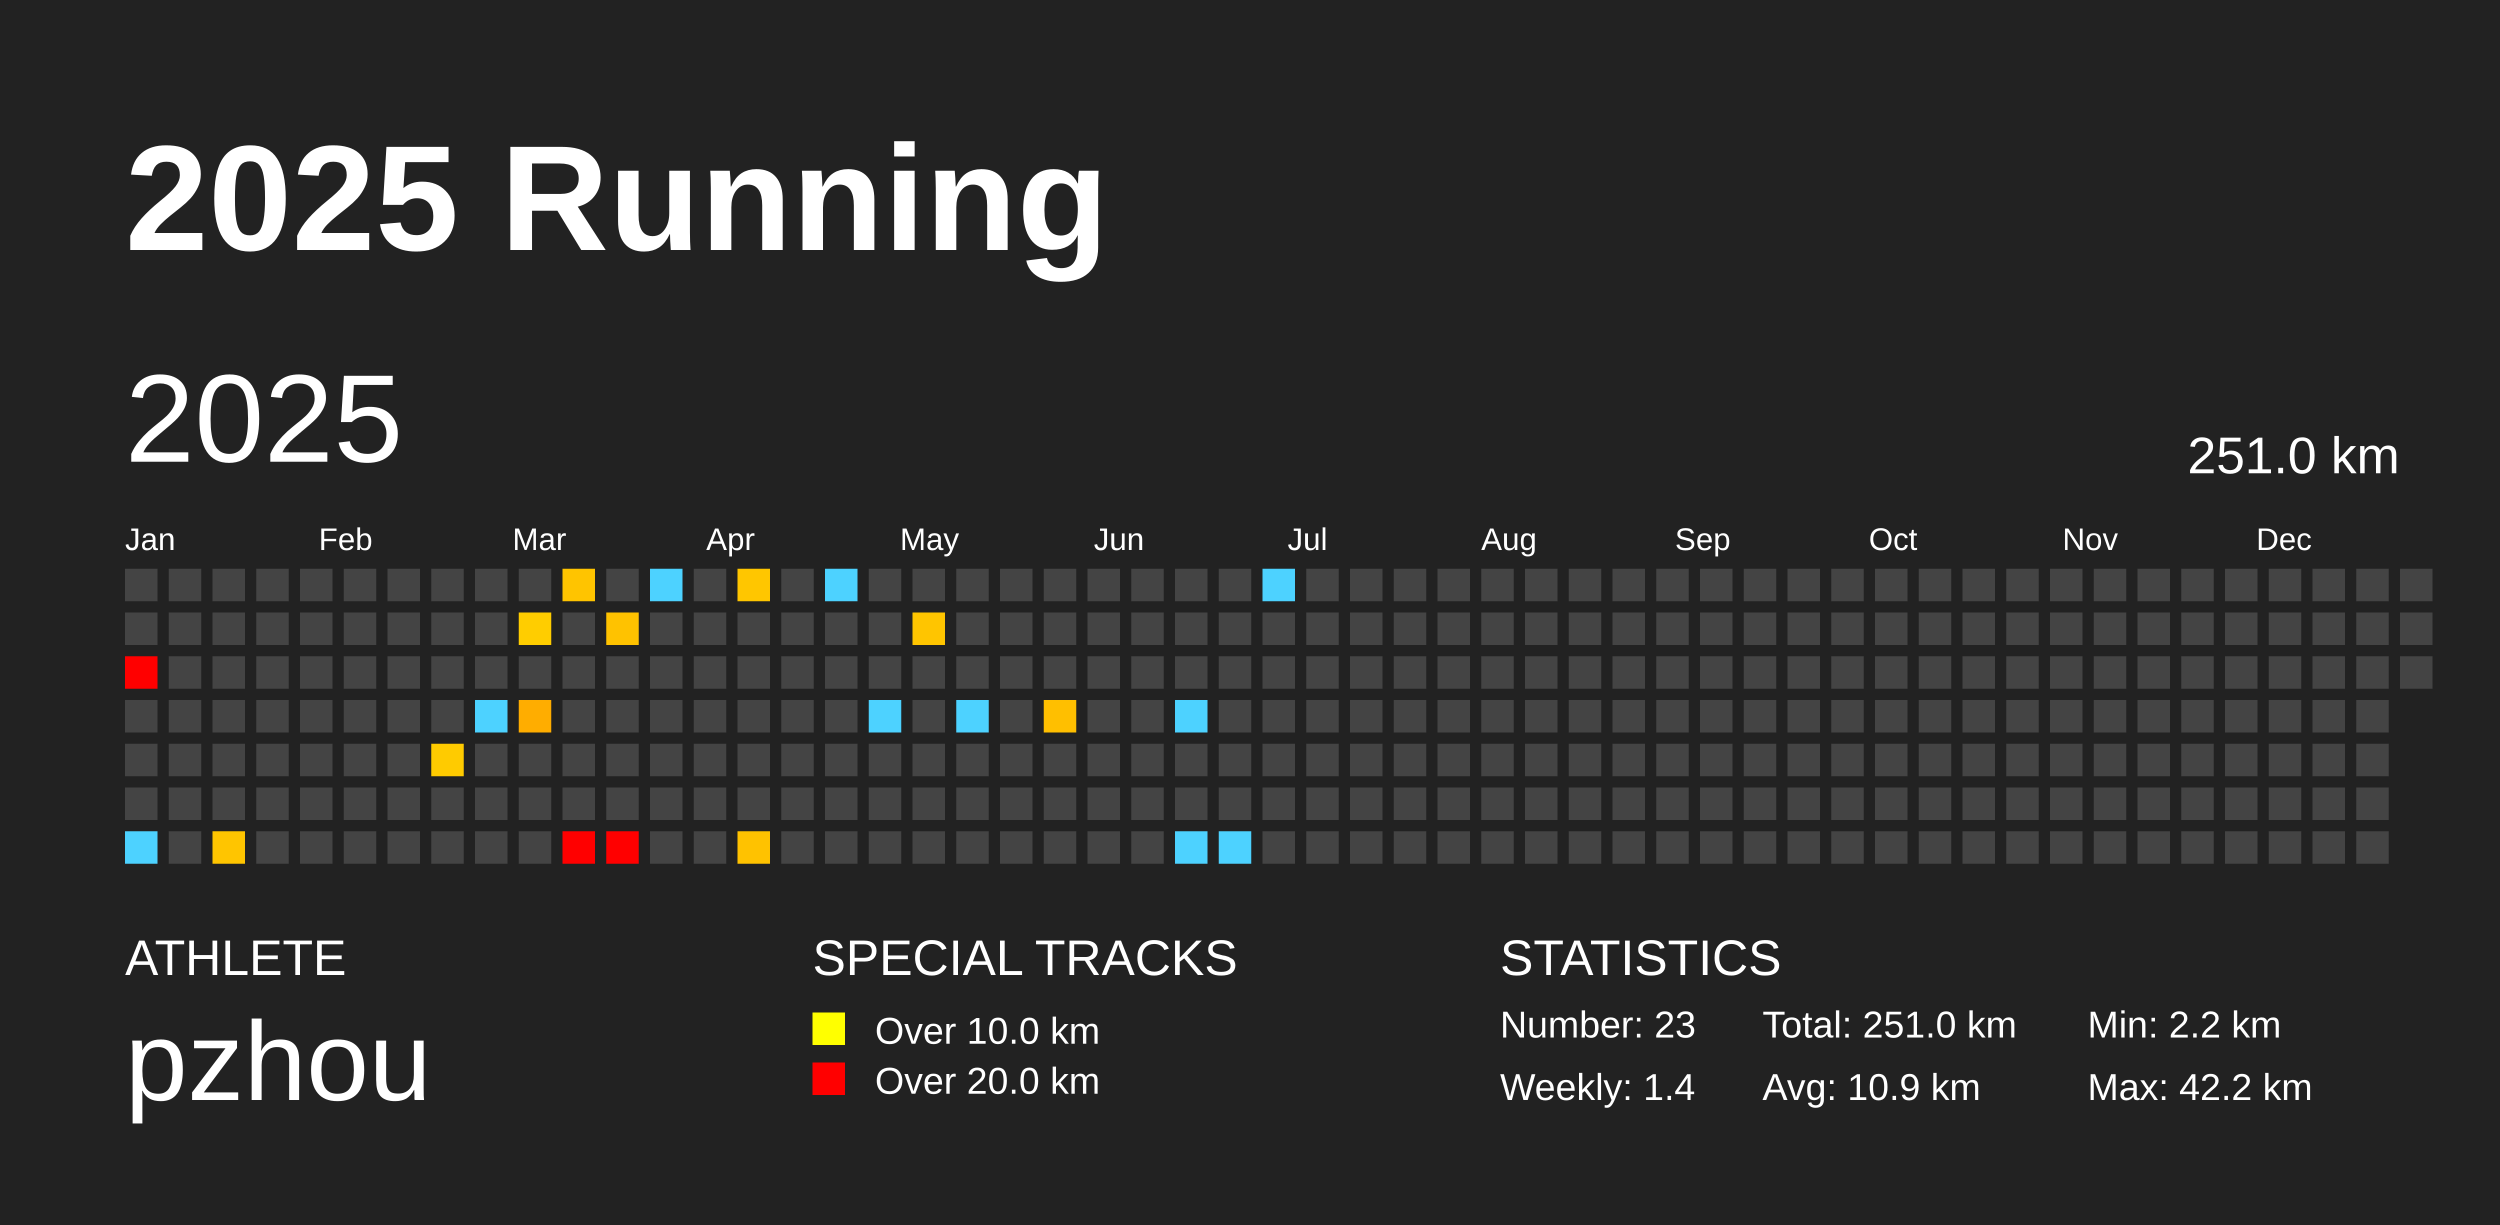
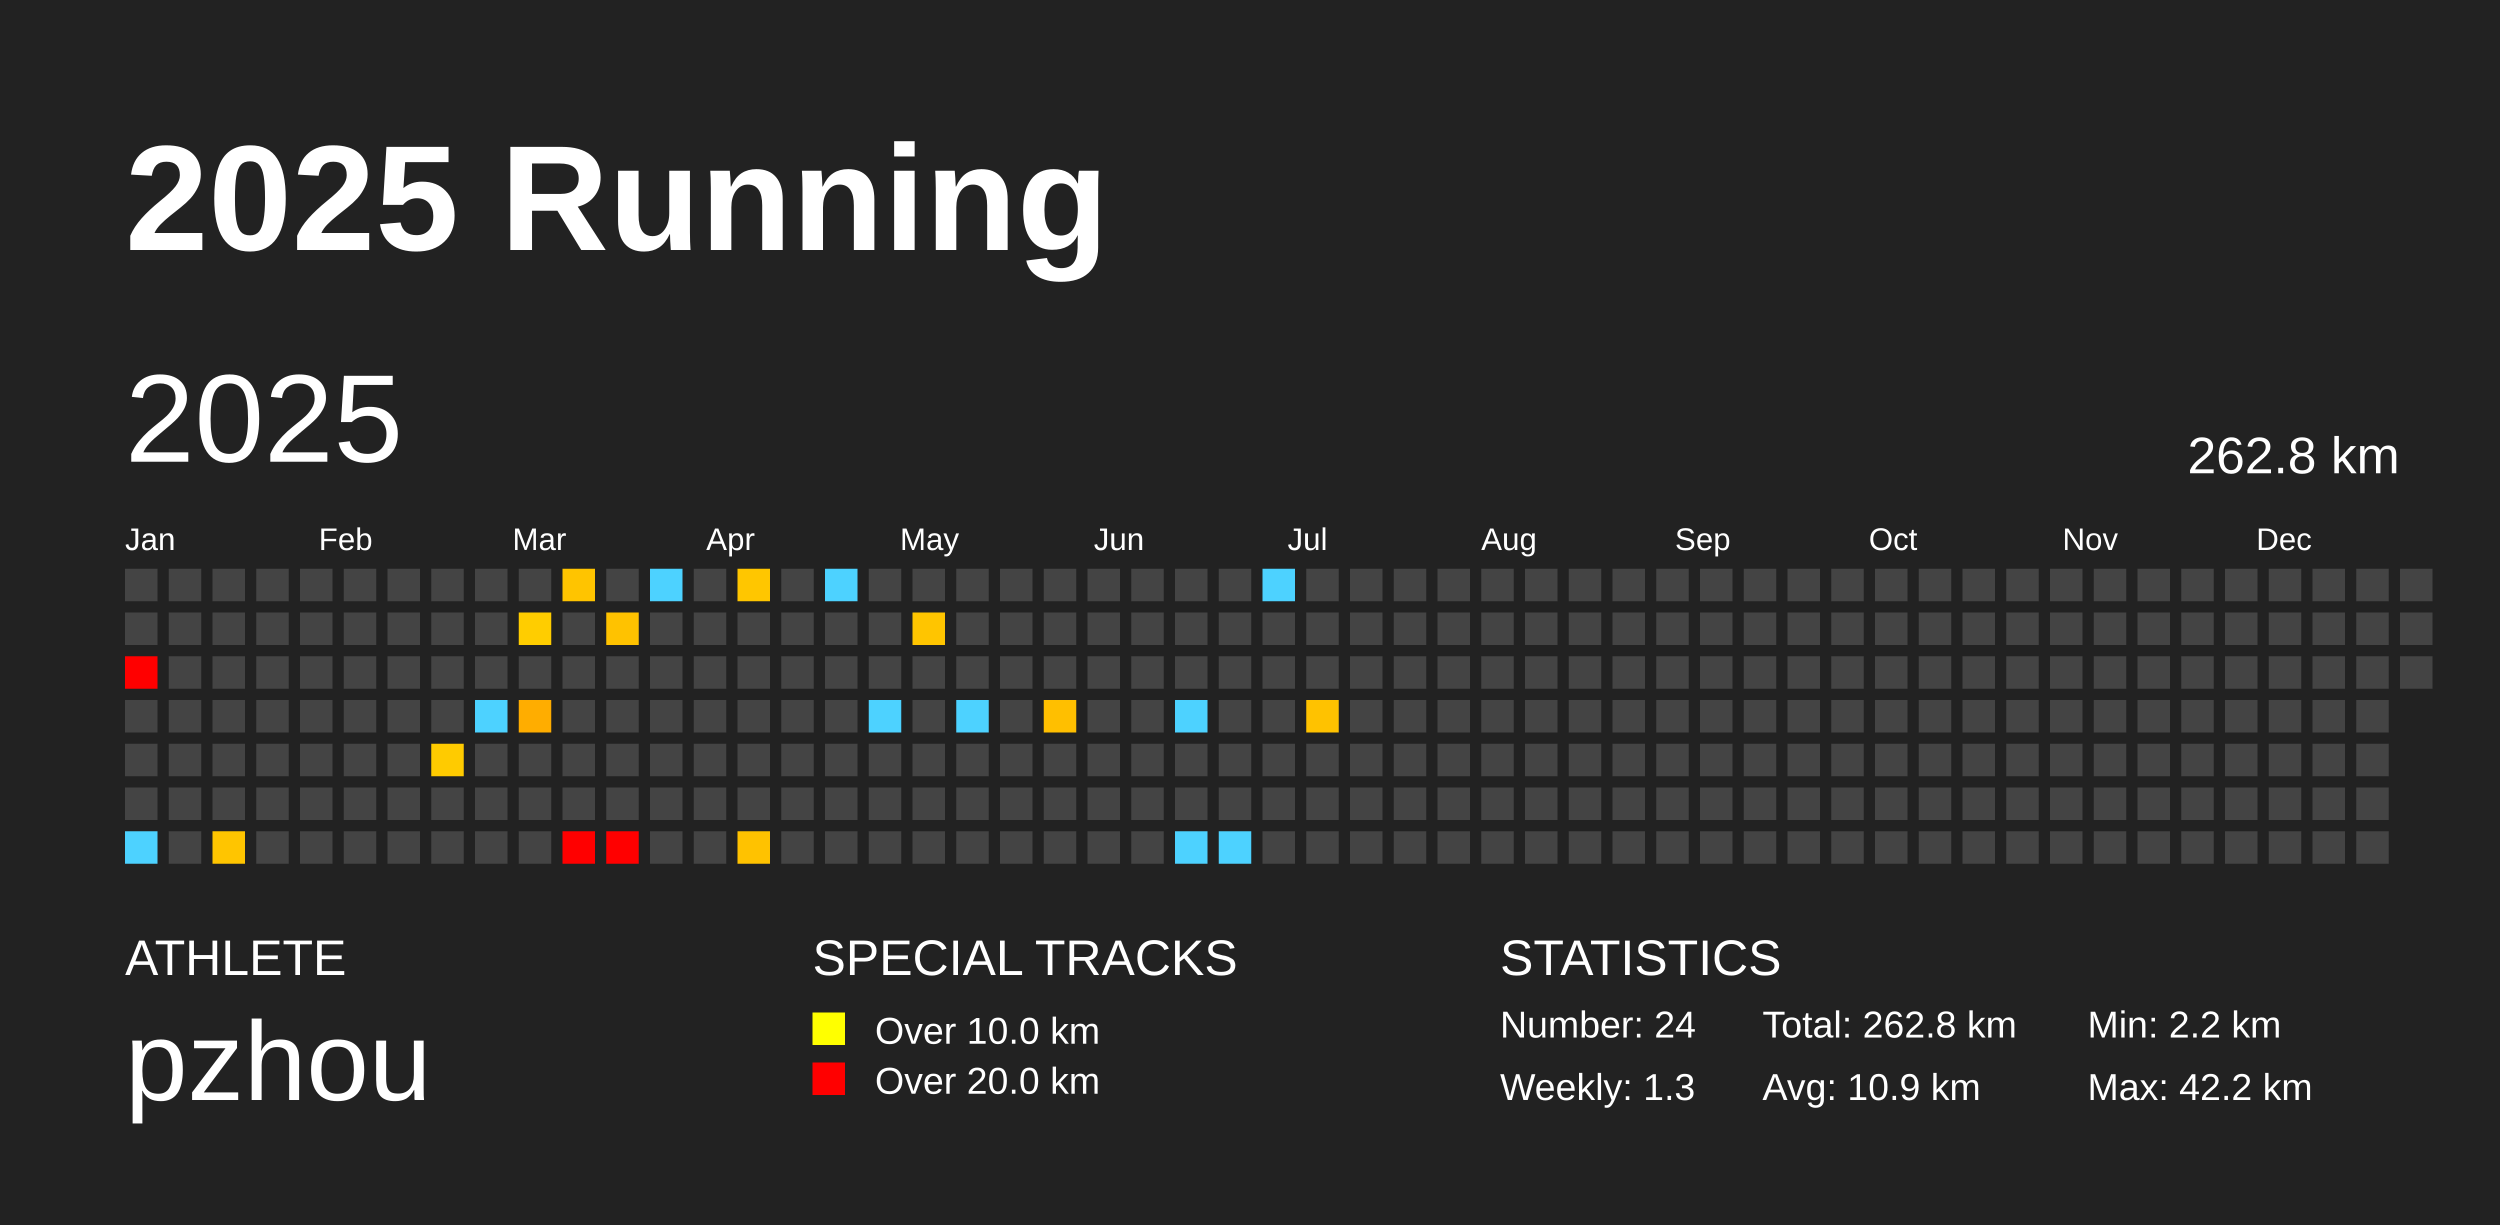
<svg xmlns="http://www.w3.org/2000/svg" baseProfile="full" height="98mm" version="1.1" viewBox="0,0,200,98" width="200mm">
  <defs />
  <rect fill="#222222" height="98" width="200" x="0" y="0" />
  <text fill="#FFFFFF" style="font-size:12px; font-family:Arial; font-weight:bold;" x="10" y="20">2025 Running</text>
  <text fill="#FFFFFF" style="font-size:4px; font-family:Arial" x="10" y="78">ATHLETE</text>
  <text fill="#FFFFFF" style="font-size:9px; font-family:Arial" x="10" y="88">pzhou</text>
  <text fill="#FFFFFF" style="font-size:4px; font-family:Arial" x="65" y="78">SPECIAL TRACKS</text>
  <rect fill="yellow" height="2.6" width="2.6" x="65" y="81" />
  <text fill="#FFFFFF" style="font-size:3px; font-family:Arial" x="70" y="83.5">Over 10.0 km</text>
  <rect fill="red" height="2.6" width="2.6" x="65" y="85" />
  <text fill="#FFFFFF" style="font-size:3px; font-family:Arial" x="70" y="87.5">Over 20.0 km</text>
  <text fill="#FFFFFF" style="font-size:4px; font-family:Arial" x="120" y="78">STATISTICS</text>
-   <text fill="#FFFFFF" style="font-size:3px; font-family:Arial" x="120" y="83">Number: 23</text>
-   <text fill="#FFFFFF" style="font-size:3px; font-family:Arial" x="120" y="88">Weekly: 1.4</text>
-   <text fill="#FFFFFF" style="font-size:3px; font-family:Arial" x="141" y="83">Total: 251.0 km</text>
+   <text fill="#FFFFFF" style="font-size:3px; font-family:Arial" x="120" y="83">Number: 24</text>
+   <text fill="#FFFFFF" style="font-size:3px; font-family:Arial" x="120" y="88">Weekly: 1.3</text>
+   <text fill="#FFFFFF" style="font-size:3px; font-family:Arial" x="141" y="83">Total: 262.8 km</text>
  <text fill="#FFFFFF" style="font-size:3px; font-family:Arial" x="141" y="88">Avg: 10.9 km</text>
  <text fill="#FFFFFF" style="font-size:3px; font-family:Arial" x="167" y="83">Min: 2.2 km</text>
  <text fill="#FFFFFF" style="font-size:3px; font-family:Arial" x="167" y="88">Max: 42.2 km</text>
  <text dominant-baseline="hanging" fill="#FFFFFF" style="font-size:10.0px; font-family:Arial;" x="10" y="30">2025</text>
-   <text dominant-baseline="hanging" fill="#FFFFFF" style="font-size:4.125px; font-family:Arial;" x="175" y="35">251.0 km</text>
+   <text dominant-baseline="hanging" fill="#FFFFFF" style="font-size:4.125px; font-family:Arial;" x="175" y="35">262.8 km</text>
  <text fill="#FFFFFF" style="font-size:2.5px; font-family:Arial" x="10.0" y="44">Jan</text>
  <text fill="#FFFFFF" style="font-size:2.5px; font-family:Arial" x="25.5" y="44">Feb</text>
  <text fill="#FFFFFF" style="font-size:2.5px; font-family:Arial" x="41.0" y="44">Mar</text>
  <text fill="#FFFFFF" style="font-size:2.5px; font-family:Arial" x="56.5" y="44">Apr</text>
  <text fill="#FFFFFF" style="font-size:2.5px; font-family:Arial" x="72.0" y="44">May</text>
  <text fill="#FFFFFF" style="font-size:2.5px; font-family:Arial" x="87.5" y="44">Jun</text>
  <text fill="#FFFFFF" style="font-size:2.5px; font-family:Arial" x="103.0" y="44">Jul</text>
  <text fill="#FFFFFF" style="font-size:2.5px; font-family:Arial" x="118.5" y="44">Aug</text>
  <text fill="#FFFFFF" style="font-size:2.5px; font-family:Arial" x="134.0" y="44">Sep</text>
  <text fill="#FFFFFF" style="font-size:2.5px; font-family:Arial" x="149.5" y="44">Oct</text>
  <text fill="#FFFFFF" style="font-size:2.5px; font-family:Arial" x="165.0" y="44">Nov</text>
  <text fill="#FFFFFF" style="font-size:2.5px; font-family:Arial" x="180.5" y="44">Dec</text>
  <rect fill="#444444" height="2.6" width="2.6" x="10.0" y="45.5" />
  <rect fill="#444444" height="2.6" width="2.6" x="10.0" y="49.0" />
  <rect fill="red" height="2.6" width="2.6" x="10.0" y="52.5" />
  <rect fill="#444444" height="2.6" width="2.6" x="10.0" y="56.0" />
  <rect fill="#444444" height="2.6" width="2.6" x="10.0" y="59.5" />
  <rect fill="#444444" height="2.6" width="2.6" x="10.0" y="63.0" />
  <rect fill="#4dd2ff" height="2.6" width="2.6" x="10.0" y="66.5" />
  <rect fill="#444444" height="2.6" width="2.6" x="13.5" y="45.5" />
  <rect fill="#444444" height="2.6" width="2.6" x="13.5" y="49.0" />
  <rect fill="#444444" height="2.6" width="2.6" x="13.5" y="52.5" />
  <rect fill="#444444" height="2.6" width="2.6" x="13.5" y="56.0" />
  <rect fill="#444444" height="2.6" width="2.6" x="13.5" y="59.5" />
  <rect fill="#444444" height="2.6" width="2.6" x="13.5" y="63.0" />
  <rect fill="#444444" height="2.6" width="2.6" x="13.5" y="66.5" />
  <rect fill="#444444" height="2.6" width="2.6" x="17.0" y="45.5" />
  <rect fill="#444444" height="2.6" width="2.6" x="17.0" y="49.0" />
  <rect fill="#444444" height="2.6" width="2.6" x="17.0" y="52.5" />
  <rect fill="#444444" height="2.6" width="2.6" x="17.0" y="56.0" />
  <rect fill="#444444" height="2.6" width="2.6" x="17.0" y="59.5" />
  <rect fill="#444444" height="2.6" width="2.6" x="17.0" y="63.0" />
  <rect fill="#ffc500" height="2.6" width="2.6" x="17.0" y="66.5" />
  <rect fill="#444444" height="2.6" width="2.6" x="20.5" y="45.5" />
  <rect fill="#444444" height="2.6" width="2.6" x="20.5" y="49.0" />
  <rect fill="#444444" height="2.6" width="2.6" x="20.5" y="52.5" />
  <rect fill="#444444" height="2.6" width="2.6" x="20.5" y="56.0" />
  <rect fill="#444444" height="2.6" width="2.6" x="20.5" y="59.5" />
  <rect fill="#444444" height="2.6" width="2.6" x="20.5" y="63.0" />
  <rect fill="#444444" height="2.6" width="2.6" x="20.5" y="66.5" />
  <rect fill="#444444" height="2.6" width="2.6" x="24.0" y="45.5" />
  <rect fill="#444444" height="2.6" width="2.6" x="24.0" y="49.0" />
  <rect fill="#444444" height="2.6" width="2.6" x="24.0" y="52.5" />
  <rect fill="#444444" height="2.6" width="2.6" x="24.0" y="56.0" />
  <rect fill="#444444" height="2.6" width="2.6" x="24.0" y="59.5" />
  <rect fill="#444444" height="2.6" width="2.6" x="24.0" y="63.0" />
  <rect fill="#444444" height="2.6" width="2.6" x="24.0" y="66.5" />
  <rect fill="#444444" height="2.6" width="2.6" x="27.5" y="45.5" />
  <rect fill="#444444" height="2.6" width="2.6" x="27.5" y="49.0" />
  <rect fill="#444444" height="2.6" width="2.6" x="27.5" y="52.5" />
  <rect fill="#444444" height="2.6" width="2.6" x="27.5" y="56.0" />
  <rect fill="#444444" height="2.6" width="2.6" x="27.5" y="59.5" />
  <rect fill="#444444" height="2.6" width="2.6" x="27.5" y="63.0" />
  <rect fill="#444444" height="2.6" width="2.6" x="27.5" y="66.5" />
  <rect fill="#444444" height="2.6" width="2.6" x="31.0" y="45.5" />
  <rect fill="#444444" height="2.6" width="2.6" x="31.0" y="49.0" />
  <rect fill="#444444" height="2.6" width="2.6" x="31.0" y="52.5" />
  <rect fill="#444444" height="2.6" width="2.6" x="31.0" y="56.0" />
  <rect fill="#444444" height="2.6" width="2.6" x="31.0" y="59.5" />
  <rect fill="#444444" height="2.6" width="2.6" x="31.0" y="63.0" />
  <rect fill="#444444" height="2.6" width="2.6" x="31.0" y="66.5" />
  <rect fill="#444444" height="2.6" width="2.6" x="34.5" y="45.5" />
  <rect fill="#444444" height="2.6" width="2.6" x="34.5" y="49.0" />
  <rect fill="#444444" height="2.6" width="2.6" x="34.5" y="52.5" />
  <rect fill="#444444" height="2.6" width="2.6" x="34.5" y="56.0" />
  <rect fill="#ffcb00" height="2.6" width="2.6" x="34.5" y="59.5" />
  <rect fill="#444444" height="2.6" width="2.6" x="34.5" y="63.0" />
  <rect fill="#444444" height="2.6" width="2.6" x="34.5" y="66.5" />
  <rect fill="#444444" height="2.6" width="2.6" x="38.0" y="45.5" />
  <rect fill="#444444" height="2.6" width="2.6" x="38.0" y="49.0" />
  <rect fill="#444444" height="2.6" width="2.6" x="38.0" y="52.5" />
  <rect fill="#4dd2ff" height="2.6" width="2.6" x="38.0" y="56.0" />
  <rect fill="#444444" height="2.6" width="2.6" x="38.0" y="59.5" />
  <rect fill="#444444" height="2.6" width="2.6" x="38.0" y="63.0" />
  <rect fill="#444444" height="2.6" width="2.6" x="38.0" y="66.5" />
  <rect fill="#444444" height="2.6" width="2.6" x="41.5" y="45.5" />
  <rect fill="#ffcd00" height="2.6" width="2.6" x="41.5" y="49.0" />
  <rect fill="#444444" height="2.6" width="2.6" x="41.5" y="52.5" />
  <rect fill="#ffad00" height="2.6" width="2.6" x="41.5" y="56.0" />
  <rect fill="#444444" height="2.6" width="2.6" x="41.5" y="59.5" />
  <rect fill="#444444" height="2.6" width="2.6" x="41.5" y="63.0" />
  <rect fill="#444444" height="2.6" width="2.6" x="41.5" y="66.5" />
  <rect fill="#ffc400" height="2.6" width="2.6" x="45.0" y="45.5" />
  <rect fill="#444444" height="2.6" width="2.6" x="45.0" y="49.0" />
  <rect fill="#444444" height="2.6" width="2.6" x="45.0" y="52.5" />
  <rect fill="#444444" height="2.6" width="2.6" x="45.0" y="56.0" />
  <rect fill="#444444" height="2.6" width="2.6" x="45.0" y="59.5" />
  <rect fill="#444444" height="2.6" width="2.6" x="45.0" y="63.0" />
  <rect fill="red" height="2.6" width="2.6" x="45.0" y="66.5" />
  <rect fill="#444444" height="2.6" width="2.6" x="48.5" y="45.5" />
  <rect fill="#ffc200" height="2.6" width="2.6" x="48.5" y="49.0" />
  <rect fill="#444444" height="2.6" width="2.6" x="48.5" y="52.5" />
  <rect fill="#444444" height="2.6" width="2.6" x="48.5" y="56.0" />
  <rect fill="#444444" height="2.6" width="2.6" x="48.5" y="59.5" />
  <rect fill="#444444" height="2.6" width="2.6" x="48.5" y="63.0" />
  <rect fill="red" height="2.6" width="2.6" x="48.5" y="66.5" />
  <rect fill="#4dd2ff" height="2.6" width="2.6" x="52.0" y="45.5" />
  <rect fill="#444444" height="2.6" width="2.6" x="52.0" y="49.0" />
  <rect fill="#444444" height="2.6" width="2.6" x="52.0" y="52.5" />
  <rect fill="#444444" height="2.6" width="2.6" x="52.0" y="56.0" />
  <rect fill="#444444" height="2.6" width="2.6" x="52.0" y="59.5" />
  <rect fill="#444444" height="2.6" width="2.6" x="52.0" y="63.0" />
  <rect fill="#444444" height="2.6" width="2.6" x="52.0" y="66.5" />
  <rect fill="#444444" height="2.6" width="2.6" x="55.5" y="45.5" />
  <rect fill="#444444" height="2.6" width="2.6" x="55.5" y="49.0" />
  <rect fill="#444444" height="2.6" width="2.6" x="55.5" y="52.5" />
  <rect fill="#444444" height="2.6" width="2.6" x="55.5" y="56.0" />
  <rect fill="#444444" height="2.6" width="2.6" x="55.5" y="59.5" />
  <rect fill="#444444" height="2.6" width="2.6" x="55.5" y="63.0" />
  <rect fill="#444444" height="2.6" width="2.6" x="55.5" y="66.5" />
  <rect fill="#ffc600" height="2.6" width="2.6" x="59.0" y="45.5" />
  <rect fill="#444444" height="2.6" width="2.6" x="59.0" y="49.0" />
  <rect fill="#444444" height="2.6" width="2.6" x="59.0" y="52.5" />
  <rect fill="#444444" height="2.6" width="2.6" x="59.0" y="56.0" />
  <rect fill="#444444" height="2.6" width="2.6" x="59.0" y="59.5" />
  <rect fill="#444444" height="2.6" width="2.6" x="59.0" y="63.0" />
  <rect fill="#ffc200" height="2.6" width="2.6" x="59.0" y="66.5" />
  <rect fill="#444444" height="2.6" width="2.6" x="62.5" y="45.5" />
  <rect fill="#444444" height="2.6" width="2.6" x="62.5" y="49.0" />
  <rect fill="#444444" height="2.6" width="2.6" x="62.5" y="52.5" />
  <rect fill="#444444" height="2.6" width="2.6" x="62.5" y="56.0" />
  <rect fill="#444444" height="2.6" width="2.6" x="62.5" y="59.5" />
  <rect fill="#444444" height="2.6" width="2.6" x="62.5" y="63.0" />
  <rect fill="#444444" height="2.6" width="2.6" x="62.5" y="66.5" />
  <rect fill="#4dd2ff" height="2.6" width="2.6" x="66.0" y="45.5" />
  <rect fill="#444444" height="2.6" width="2.6" x="66.0" y="49.0" />
  <rect fill="#444444" height="2.6" width="2.6" x="66.0" y="52.5" />
  <rect fill="#444444" height="2.6" width="2.6" x="66.0" y="56.0" />
  <rect fill="#444444" height="2.6" width="2.6" x="66.0" y="59.5" />
  <rect fill="#444444" height="2.6" width="2.6" x="66.0" y="63.0" />
  <rect fill="#444444" height="2.6" width="2.6" x="66.0" y="66.5" />
  <rect fill="#444444" height="2.6" width="2.6" x="69.5" y="45.5" />
  <rect fill="#444444" height="2.6" width="2.6" x="69.5" y="49.0" />
  <rect fill="#444444" height="2.6" width="2.6" x="69.5" y="52.5" />
  <rect fill="#4dd2ff" height="2.6" width="2.6" x="69.5" y="56.0" />
  <rect fill="#444444" height="2.6" width="2.6" x="69.5" y="59.5" />
  <rect fill="#444444" height="2.6" width="2.6" x="69.5" y="63.0" />
  <rect fill="#444444" height="2.6" width="2.6" x="69.5" y="66.5" />
  <rect fill="#444444" height="2.6" width="2.6" x="73.0" y="45.5" />
  <rect fill="#ffc500" height="2.6" width="2.6" x="73.0" y="49.0" />
  <rect fill="#444444" height="2.6" width="2.6" x="73.0" y="52.5" />
  <rect fill="#444444" height="2.6" width="2.6" x="73.0" y="56.0" />
  <rect fill="#444444" height="2.6" width="2.6" x="73.0" y="59.5" />
  <rect fill="#444444" height="2.6" width="2.6" x="73.0" y="63.0" />
  <rect fill="#444444" height="2.6" width="2.6" x="73.0" y="66.5" />
  <rect fill="#444444" height="2.6" width="2.6" x="76.5" y="45.5" />
  <rect fill="#444444" height="2.6" width="2.6" x="76.5" y="49.0" />
  <rect fill="#444444" height="2.6" width="2.6" x="76.5" y="52.5" />
  <rect fill="#4dd2ff" height="2.6" width="2.6" x="76.5" y="56.0" />
  <rect fill="#444444" height="2.6" width="2.6" x="76.5" y="59.5" />
  <rect fill="#444444" height="2.6" width="2.6" x="76.5" y="63.0" />
  <rect fill="#444444" height="2.6" width="2.6" x="76.5" y="66.5" />
  <rect fill="#444444" height="2.6" width="2.6" x="80.0" y="45.5" />
  <rect fill="#444444" height="2.6" width="2.6" x="80.0" y="49.0" />
  <rect fill="#444444" height="2.6" width="2.6" x="80.0" y="52.5" />
  <rect fill="#444444" height="2.6" width="2.6" x="80.0" y="56.0" />
  <rect fill="#444444" height="2.6" width="2.6" x="80.0" y="59.5" />
  <rect fill="#444444" height="2.6" width="2.6" x="80.0" y="63.0" />
  <rect fill="#444444" height="2.6" width="2.6" x="80.0" y="66.5" />
  <rect fill="#444444" height="2.6" width="2.6" x="83.5" y="45.5" />
  <rect fill="#444444" height="2.6" width="2.6" x="83.5" y="49.0" />
  <rect fill="#444444" height="2.6" width="2.6" x="83.5" y="52.5" />
  <rect fill="#ffbf00" height="2.6" width="2.6" x="83.5" y="56.0" />
  <rect fill="#444444" height="2.6" width="2.6" x="83.5" y="59.5" />
  <rect fill="#444444" height="2.6" width="2.6" x="83.5" y="63.0" />
  <rect fill="#444444" height="2.6" width="2.6" x="83.5" y="66.5" />
  <rect fill="#444444" height="2.6" width="2.6" x="87.0" y="45.5" />
  <rect fill="#444444" height="2.6" width="2.6" x="87.0" y="49.0" />
  <rect fill="#444444" height="2.6" width="2.6" x="87.0" y="52.5" />
  <rect fill="#444444" height="2.6" width="2.6" x="87.0" y="56.0" />
  <rect fill="#444444" height="2.6" width="2.6" x="87.0" y="59.5" />
  <rect fill="#444444" height="2.6" width="2.6" x="87.0" y="63.0" />
  <rect fill="#444444" height="2.6" width="2.6" x="87.0" y="66.5" />
  <rect fill="#444444" height="2.6" width="2.6" x="90.5" y="45.5" />
  <rect fill="#444444" height="2.6" width="2.6" x="90.5" y="49.0" />
  <rect fill="#444444" height="2.6" width="2.6" x="90.5" y="52.5" />
  <rect fill="#444444" height="2.6" width="2.6" x="90.5" y="56.0" />
  <rect fill="#444444" height="2.6" width="2.6" x="90.5" y="59.5" />
  <rect fill="#444444" height="2.6" width="2.6" x="90.5" y="63.0" />
  <rect fill="#444444" height="2.6" width="2.6" x="90.5" y="66.5" />
  <rect fill="#444444" height="2.6" width="2.6" x="94.0" y="45.5" />
  <rect fill="#444444" height="2.6" width="2.6" x="94.0" y="49.0" />
  <rect fill="#444444" height="2.6" width="2.6" x="94.0" y="52.5" />
  <rect fill="#4dd2ff" height="2.6" width="2.6" x="94.0" y="56.0" />
  <rect fill="#444444" height="2.6" width="2.6" x="94.0" y="59.5" />
  <rect fill="#444444" height="2.6" width="2.6" x="94.0" y="63.0" />
  <rect fill="#4dd2ff" height="2.6" width="2.6" x="94.0" y="66.5" />
  <rect fill="#444444" height="2.6" width="2.6" x="97.5" y="45.5" />
  <rect fill="#444444" height="2.6" width="2.6" x="97.5" y="49.0" />
  <rect fill="#444444" height="2.6" width="2.6" x="97.5" y="52.5" />
  <rect fill="#444444" height="2.6" width="2.6" x="97.5" y="56.0" />
  <rect fill="#444444" height="2.6" width="2.6" x="97.5" y="59.5" />
  <rect fill="#444444" height="2.6" width="2.6" x="97.5" y="63.0" />
  <rect fill="#4dd2ff" height="2.6" width="2.6" x="97.5" y="66.5" />
  <rect fill="#4dd2ff" height="2.6" width="2.6" x="101.0" y="45.5" />
  <rect fill="#444444" height="2.6" width="2.6" x="101.0" y="49.0" />
  <rect fill="#444444" height="2.6" width="2.6" x="101.0" y="52.5" />
  <rect fill="#444444" height="2.6" width="2.6" x="101.0" y="56.0" />
  <rect fill="#444444" height="2.6" width="2.6" x="101.0" y="59.5" />
  <rect fill="#444444" height="2.6" width="2.6" x="101.0" y="63.0" />
  <rect fill="#444444" height="2.6" width="2.6" x="101.0" y="66.5" />
  <rect fill="#444444" height="2.6" width="2.6" x="104.5" y="45.5" />
  <rect fill="#444444" height="2.6" width="2.6" x="104.5" y="49.0" />
  <rect fill="#444444" height="2.6" width="2.6" x="104.5" y="52.5" />
-   <rect fill="#444444" height="2.6" width="2.6" x="104.5" y="56.0" />
+   <rect fill="#ffc200" height="2.6" width="2.6" x="104.5" y="56.0" />
  <rect fill="#444444" height="2.6" width="2.6" x="104.5" y="59.5" />
  <rect fill="#444444" height="2.6" width="2.6" x="104.5" y="63.0" />
  <rect fill="#444444" height="2.6" width="2.6" x="104.5" y="66.5" />
  <rect fill="#444444" height="2.6" width="2.6" x="108.0" y="45.5" />
  <rect fill="#444444" height="2.6" width="2.6" x="108.0" y="49.0" />
  <rect fill="#444444" height="2.6" width="2.6" x="108.0" y="52.5" />
  <rect fill="#444444" height="2.6" width="2.6" x="108.0" y="56.0" />
  <rect fill="#444444" height="2.6" width="2.6" x="108.0" y="59.5" />
  <rect fill="#444444" height="2.6" width="2.6" x="108.0" y="63.0" />
  <rect fill="#444444" height="2.6" width="2.6" x="108.0" y="66.5" />
  <rect fill="#444444" height="2.6" width="2.6" x="111.5" y="45.5" />
  <rect fill="#444444" height="2.6" width="2.6" x="111.5" y="49.0" />
  <rect fill="#444444" height="2.6" width="2.6" x="111.5" y="52.5" />
  <rect fill="#444444" height="2.6" width="2.6" x="111.5" y="56.0" />
  <rect fill="#444444" height="2.6" width="2.6" x="111.5" y="59.5" />
  <rect fill="#444444" height="2.6" width="2.6" x="111.5" y="63.0" />
  <rect fill="#444444" height="2.6" width="2.6" x="111.5" y="66.5" />
  <rect fill="#444444" height="2.6" width="2.6" x="115.0" y="45.5" />
  <rect fill="#444444" height="2.6" width="2.6" x="115.0" y="49.0" />
  <rect fill="#444444" height="2.6" width="2.6" x="115.0" y="52.5" />
  <rect fill="#444444" height="2.6" width="2.6" x="115.0" y="56.0" />
  <rect fill="#444444" height="2.6" width="2.6" x="115.0" y="59.5" />
  <rect fill="#444444" height="2.6" width="2.6" x="115.0" y="63.0" />
  <rect fill="#444444" height="2.6" width="2.6" x="115.0" y="66.5" />
  <rect fill="#444444" height="2.6" width="2.6" x="118.5" y="45.5" />
  <rect fill="#444444" height="2.6" width="2.6" x="118.5" y="49.0" />
  <rect fill="#444444" height="2.6" width="2.6" x="118.5" y="52.5" />
  <rect fill="#444444" height="2.6" width="2.6" x="118.5" y="56.0" />
  <rect fill="#444444" height="2.6" width="2.6" x="118.5" y="59.5" />
  <rect fill="#444444" height="2.6" width="2.6" x="118.5" y="63.0" />
  <rect fill="#444444" height="2.6" width="2.6" x="118.5" y="66.5" />
  <rect fill="#444444" height="2.6" width="2.6" x="122.0" y="45.5" />
  <rect fill="#444444" height="2.6" width="2.6" x="122.0" y="49.0" />
  <rect fill="#444444" height="2.6" width="2.6" x="122.0" y="52.5" />
  <rect fill="#444444" height="2.6" width="2.6" x="122.0" y="56.0" />
  <rect fill="#444444" height="2.6" width="2.6" x="122.0" y="59.5" />
  <rect fill="#444444" height="2.6" width="2.6" x="122.0" y="63.0" />
  <rect fill="#444444" height="2.6" width="2.6" x="122.0" y="66.5" />
  <rect fill="#444444" height="2.6" width="2.6" x="125.5" y="45.5" />
  <rect fill="#444444" height="2.6" width="2.6" x="125.5" y="49.0" />
  <rect fill="#444444" height="2.6" width="2.6" x="125.5" y="52.5" />
  <rect fill="#444444" height="2.6" width="2.6" x="125.5" y="56.0" />
  <rect fill="#444444" height="2.6" width="2.6" x="125.5" y="59.5" />
  <rect fill="#444444" height="2.6" width="2.6" x="125.5" y="63.0" />
  <rect fill="#444444" height="2.6" width="2.6" x="125.5" y="66.5" />
  <rect fill="#444444" height="2.6" width="2.6" x="129.0" y="45.5" />
  <rect fill="#444444" height="2.6" width="2.6" x="129.0" y="49.0" />
  <rect fill="#444444" height="2.6" width="2.6" x="129.0" y="52.5" />
  <rect fill="#444444" height="2.6" width="2.6" x="129.0" y="56.0" />
  <rect fill="#444444" height="2.6" width="2.6" x="129.0" y="59.5" />
  <rect fill="#444444" height="2.6" width="2.6" x="129.0" y="63.0" />
  <rect fill="#444444" height="2.6" width="2.6" x="129.0" y="66.5" />
  <rect fill="#444444" height="2.6" width="2.6" x="132.5" y="45.5" />
  <rect fill="#444444" height="2.6" width="2.6" x="132.5" y="49.0" />
  <rect fill="#444444" height="2.6" width="2.6" x="132.5" y="52.5" />
  <rect fill="#444444" height="2.6" width="2.6" x="132.5" y="56.0" />
  <rect fill="#444444" height="2.6" width="2.6" x="132.5" y="59.5" />
  <rect fill="#444444" height="2.6" width="2.6" x="132.5" y="63.0" />
  <rect fill="#444444" height="2.6" width="2.6" x="132.5" y="66.5" />
  <rect fill="#444444" height="2.6" width="2.6" x="136.0" y="45.5" />
  <rect fill="#444444" height="2.6" width="2.6" x="136.0" y="49.0" />
  <rect fill="#444444" height="2.6" width="2.6" x="136.0" y="52.5" />
  <rect fill="#444444" height="2.6" width="2.6" x="136.0" y="56.0" />
  <rect fill="#444444" height="2.6" width="2.6" x="136.0" y="59.5" />
  <rect fill="#444444" height="2.6" width="2.6" x="136.0" y="63.0" />
  <rect fill="#444444" height="2.6" width="2.6" x="136.0" y="66.5" />
  <rect fill="#444444" height="2.6" width="2.6" x="139.5" y="45.5" />
  <rect fill="#444444" height="2.6" width="2.6" x="139.5" y="49.0" />
  <rect fill="#444444" height="2.6" width="2.6" x="139.5" y="52.5" />
  <rect fill="#444444" height="2.6" width="2.6" x="139.5" y="56.0" />
  <rect fill="#444444" height="2.6" width="2.6" x="139.5" y="59.5" />
  <rect fill="#444444" height="2.6" width="2.6" x="139.5" y="63.0" />
  <rect fill="#444444" height="2.6" width="2.6" x="139.5" y="66.5" />
  <rect fill="#444444" height="2.6" width="2.6" x="143.0" y="45.5" />
  <rect fill="#444444" height="2.6" width="2.6" x="143.0" y="49.0" />
  <rect fill="#444444" height="2.6" width="2.6" x="143.0" y="52.5" />
  <rect fill="#444444" height="2.6" width="2.6" x="143.0" y="56.0" />
  <rect fill="#444444" height="2.6" width="2.6" x="143.0" y="59.5" />
  <rect fill="#444444" height="2.6" width="2.6" x="143.0" y="63.0" />
  <rect fill="#444444" height="2.6" width="2.6" x="143.0" y="66.5" />
  <rect fill="#444444" height="2.6" width="2.6" x="146.5" y="45.5" />
  <rect fill="#444444" height="2.6" width="2.6" x="146.5" y="49.0" />
  <rect fill="#444444" height="2.6" width="2.6" x="146.5" y="52.5" />
  <rect fill="#444444" height="2.6" width="2.6" x="146.5" y="56.0" />
  <rect fill="#444444" height="2.6" width="2.6" x="146.5" y="59.5" />
  <rect fill="#444444" height="2.6" width="2.6" x="146.5" y="63.0" />
  <rect fill="#444444" height="2.6" width="2.6" x="146.5" y="66.5" />
  <rect fill="#444444" height="2.6" width="2.6" x="150.0" y="45.5" />
  <rect fill="#444444" height="2.6" width="2.6" x="150.0" y="49.0" />
  <rect fill="#444444" height="2.6" width="2.6" x="150.0" y="52.5" />
  <rect fill="#444444" height="2.6" width="2.6" x="150.0" y="56.0" />
  <rect fill="#444444" height="2.6" width="2.6" x="150.0" y="59.5" />
  <rect fill="#444444" height="2.6" width="2.6" x="150.0" y="63.0" />
  <rect fill="#444444" height="2.6" width="2.6" x="150.0" y="66.5" />
  <rect fill="#444444" height="2.6" width="2.6" x="153.5" y="45.5" />
  <rect fill="#444444" height="2.6" width="2.6" x="153.5" y="49.0" />
  <rect fill="#444444" height="2.6" width="2.6" x="153.5" y="52.5" />
  <rect fill="#444444" height="2.6" width="2.6" x="153.5" y="56.0" />
  <rect fill="#444444" height="2.6" width="2.6" x="153.5" y="59.5" />
  <rect fill="#444444" height="2.6" width="2.6" x="153.5" y="63.0" />
  <rect fill="#444444" height="2.6" width="2.6" x="153.5" y="66.5" />
  <rect fill="#444444" height="2.6" width="2.6" x="157.0" y="45.5" />
  <rect fill="#444444" height="2.6" width="2.6" x="157.0" y="49.0" />
  <rect fill="#444444" height="2.6" width="2.6" x="157.0" y="52.5" />
  <rect fill="#444444" height="2.6" width="2.6" x="157.0" y="56.0" />
  <rect fill="#444444" height="2.6" width="2.6" x="157.0" y="59.5" />
  <rect fill="#444444" height="2.6" width="2.6" x="157.0" y="63.0" />
  <rect fill="#444444" height="2.6" width="2.6" x="157.0" y="66.5" />
  <rect fill="#444444" height="2.6" width="2.6" x="160.5" y="45.5" />
  <rect fill="#444444" height="2.6" width="2.6" x="160.5" y="49.0" />
  <rect fill="#444444" height="2.6" width="2.6" x="160.5" y="52.5" />
  <rect fill="#444444" height="2.6" width="2.6" x="160.5" y="56.0" />
  <rect fill="#444444" height="2.6" width="2.6" x="160.5" y="59.5" />
  <rect fill="#444444" height="2.6" width="2.6" x="160.5" y="63.0" />
  <rect fill="#444444" height="2.6" width="2.6" x="160.5" y="66.5" />
  <rect fill="#444444" height="2.6" width="2.6" x="164.0" y="45.5" />
  <rect fill="#444444" height="2.6" width="2.6" x="164.0" y="49.0" />
  <rect fill="#444444" height="2.6" width="2.6" x="164.0" y="52.5" />
  <rect fill="#444444" height="2.6" width="2.6" x="164.0" y="56.0" />
  <rect fill="#444444" height="2.6" width="2.6" x="164.0" y="59.5" />
  <rect fill="#444444" height="2.6" width="2.6" x="164.0" y="63.0" />
  <rect fill="#444444" height="2.6" width="2.6" x="164.0" y="66.5" />
  <rect fill="#444444" height="2.6" width="2.6" x="167.5" y="45.5" />
  <rect fill="#444444" height="2.6" width="2.6" x="167.5" y="49.0" />
  <rect fill="#444444" height="2.6" width="2.6" x="167.5" y="52.5" />
  <rect fill="#444444" height="2.6" width="2.6" x="167.5" y="56.0" />
  <rect fill="#444444" height="2.6" width="2.6" x="167.5" y="59.5" />
  <rect fill="#444444" height="2.6" width="2.6" x="167.5" y="63.0" />
  <rect fill="#444444" height="2.6" width="2.6" x="167.5" y="66.5" />
  <rect fill="#444444" height="2.6" width="2.6" x="171.0" y="45.5" />
  <rect fill="#444444" height="2.6" width="2.6" x="171.0" y="49.0" />
  <rect fill="#444444" height="2.6" width="2.6" x="171.0" y="52.5" />
  <rect fill="#444444" height="2.6" width="2.6" x="171.0" y="56.0" />
  <rect fill="#444444" height="2.6" width="2.6" x="171.0" y="59.5" />
  <rect fill="#444444" height="2.6" width="2.6" x="171.0" y="63.0" />
  <rect fill="#444444" height="2.6" width="2.6" x="171.0" y="66.5" />
  <rect fill="#444444" height="2.6" width="2.6" x="174.5" y="45.5" />
  <rect fill="#444444" height="2.6" width="2.6" x="174.5" y="49.0" />
  <rect fill="#444444" height="2.6" width="2.6" x="174.5" y="52.5" />
  <rect fill="#444444" height="2.6" width="2.6" x="174.5" y="56.0" />
  <rect fill="#444444" height="2.6" width="2.6" x="174.5" y="59.5" />
  <rect fill="#444444" height="2.6" width="2.6" x="174.5" y="63.0" />
  <rect fill="#444444" height="2.6" width="2.6" x="174.5" y="66.5" />
  <rect fill="#444444" height="2.6" width="2.6" x="178.0" y="45.5" />
  <rect fill="#444444" height="2.6" width="2.6" x="178.0" y="49.0" />
  <rect fill="#444444" height="2.6" width="2.6" x="178.0" y="52.5" />
  <rect fill="#444444" height="2.6" width="2.6" x="178.0" y="56.0" />
  <rect fill="#444444" height="2.6" width="2.6" x="178.0" y="59.5" />
  <rect fill="#444444" height="2.6" width="2.6" x="178.0" y="63.0" />
  <rect fill="#444444" height="2.6" width="2.6" x="178.0" y="66.5" />
  <rect fill="#444444" height="2.6" width="2.6" x="181.5" y="45.5" />
  <rect fill="#444444" height="2.6" width="2.6" x="181.5" y="49.0" />
  <rect fill="#444444" height="2.6" width="2.6" x="181.5" y="52.5" />
  <rect fill="#444444" height="2.6" width="2.6" x="181.5" y="56.0" />
  <rect fill="#444444" height="2.6" width="2.6" x="181.5" y="59.5" />
  <rect fill="#444444" height="2.6" width="2.6" x="181.5" y="63.0" />
  <rect fill="#444444" height="2.6" width="2.6" x="181.5" y="66.5" />
  <rect fill="#444444" height="2.6" width="2.6" x="185.0" y="45.5" />
  <rect fill="#444444" height="2.6" width="2.6" x="185.0" y="49.0" />
  <rect fill="#444444" height="2.6" width="2.6" x="185.0" y="52.5" />
  <rect fill="#444444" height="2.6" width="2.6" x="185.0" y="56.0" />
  <rect fill="#444444" height="2.6" width="2.6" x="185.0" y="59.5" />
  <rect fill="#444444" height="2.6" width="2.6" x="185.0" y="63.0" />
  <rect fill="#444444" height="2.6" width="2.6" x="185.0" y="66.5" />
  <rect fill="#444444" height="2.6" width="2.6" x="188.5" y="45.5" />
  <rect fill="#444444" height="2.6" width="2.6" x="188.5" y="49.0" />
  <rect fill="#444444" height="2.6" width="2.6" x="188.5" y="52.5" />
  <rect fill="#444444" height="2.6" width="2.6" x="188.5" y="56.0" />
  <rect fill="#444444" height="2.6" width="2.6" x="188.5" y="59.5" />
  <rect fill="#444444" height="2.6" width="2.6" x="188.5" y="63.0" />
  <rect fill="#444444" height="2.6" width="2.6" x="188.5" y="66.5" />
  <rect fill="#444444" height="2.6" width="2.6" x="192.0" y="45.5" />
  <rect fill="#444444" height="2.6" width="2.6" x="192.0" y="49.0" />
  <rect fill="#444444" height="2.6" width="2.6" x="192.0" y="52.5" />
</svg>
